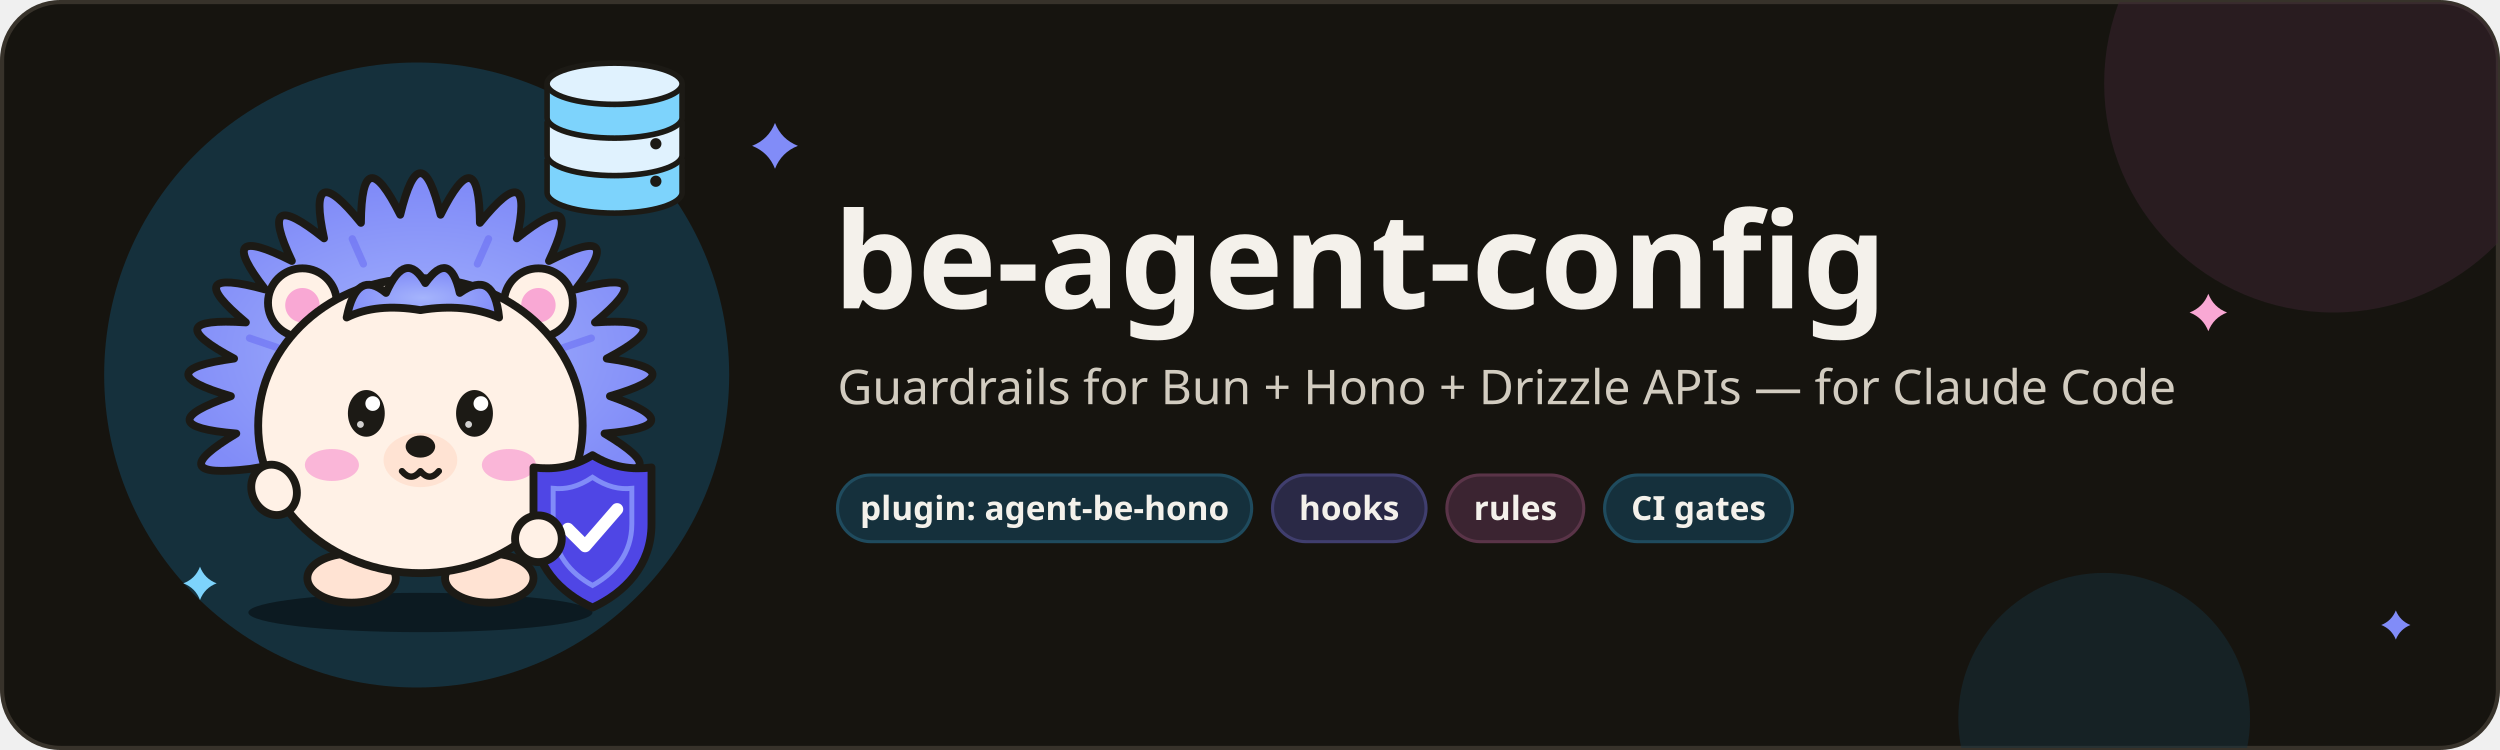
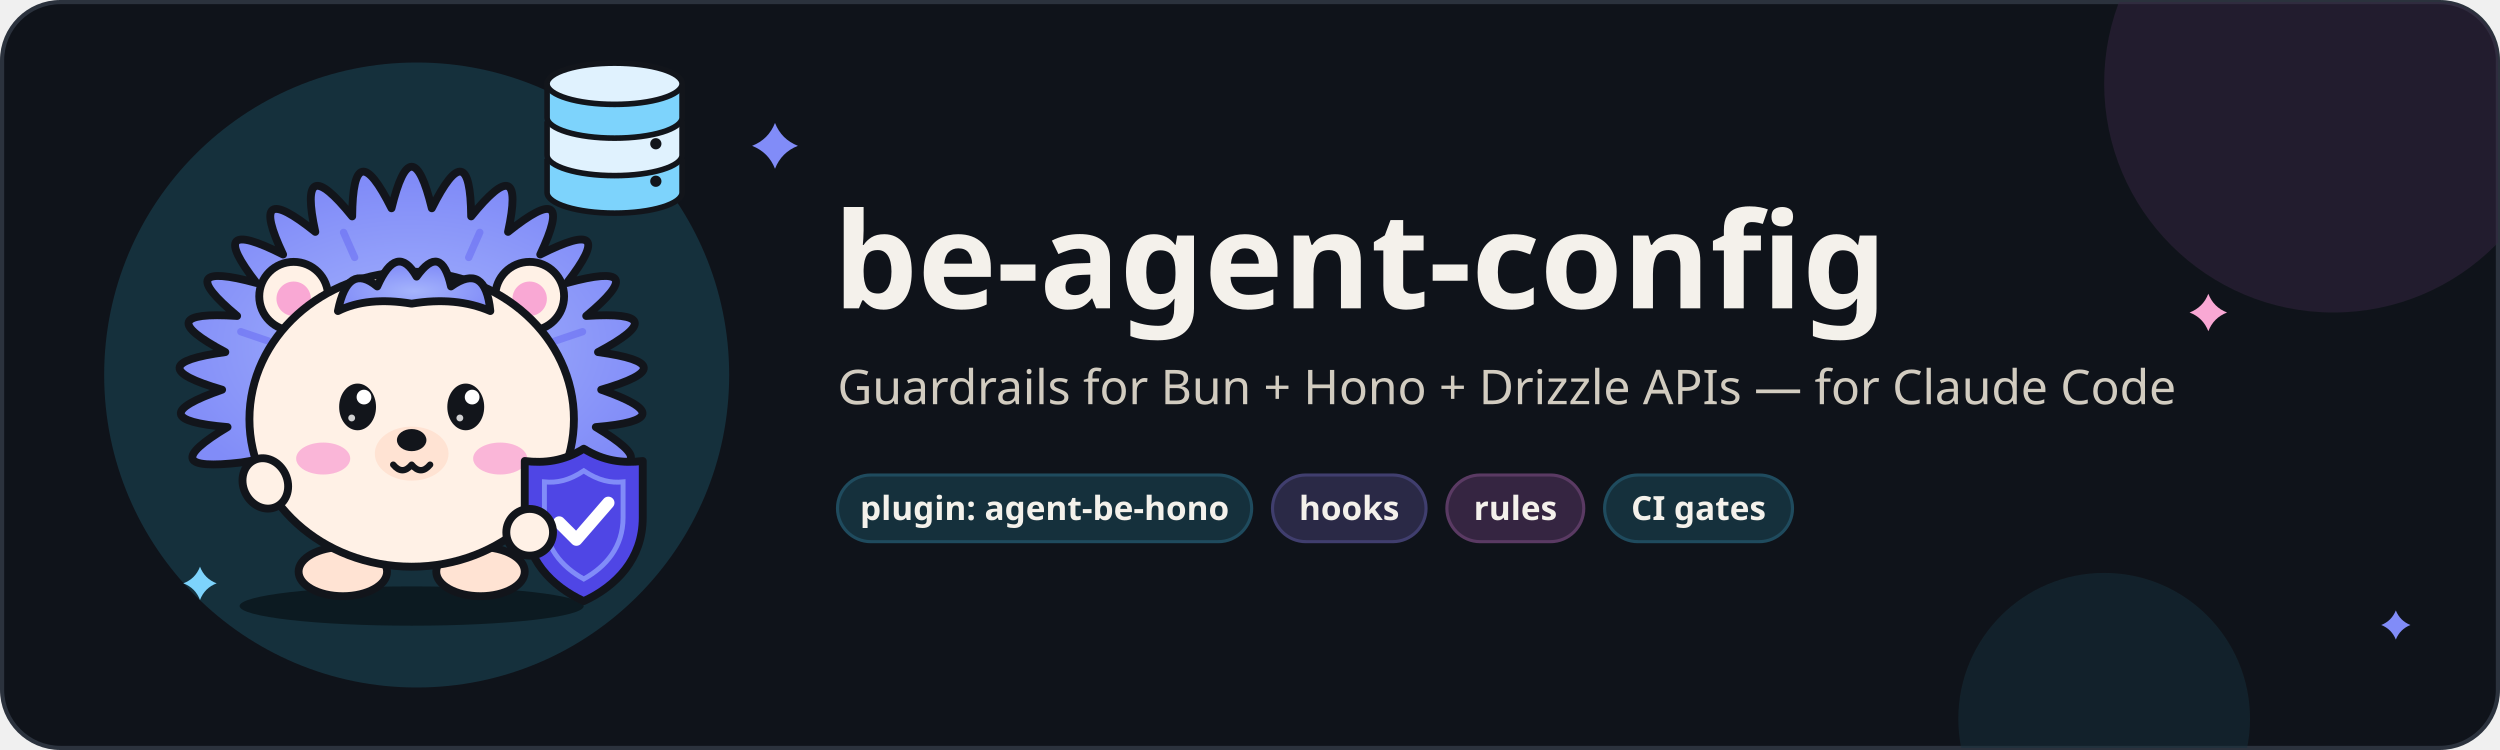
<svg xmlns="http://www.w3.org/2000/svg" viewBox="0 0 1200 360" role="img" aria-labelledby="t d">
  <defs>
    <style>.s{font-family:'Plus Jakarta Sans', system-ui, sans-serif}.m{font-family:ui-monospace, 'SF Mono', Menlo, Consolas, monospace;font-variant-ligatures:none}.eye,.tw,.blob{transform-box:fill-box;transform-origin:50% 50%}.eye{animation:blink 4.6s ease-in-out infinite}@keyframes blink{0%,93%,96%,100%{transform:scaleY(1)}94%,95%{transform:scaleY(.1)}}.glint{animation:glint 4.6s ease-in-out infinite}@keyframes glint{0%,93%,96%,100%{opacity:1}93.6%,95.4%{opacity:0}}.tw{animation:twinkle 6s ease-in-out infinite}.tw1{animation-delay:.6s}.tw2{animation-delay:2.1s}.tw3{animation-delay:3.6s}.tw4{animation-delay:5.1s}.tw5{animation-delay:1.35s}.tw6{animation-delay:2.85s}.tw7{animation-delay:4.35s}@keyframes twinkle{0%,32%,100%{transform:scale(1);opacity:1}10%{transform:scale(.85);opacity:.6}22%{transform:scale(1.1);opacity:1}}.blob{animation:drift-a 9s ease-in-out infinite}.blob2{animation-name:drift-b}.blob3{animation-name:drift-c}@keyframes drift-a{0%,100%{transform:translate(0,0)}50%{transform:translate(2px,-2px)}}@keyframes drift-b{0%,100%{transform:translate(0,0)}50%{transform:translate(-2.5px,2px)}}@keyframes drift-c{0%,100%{transform:translate(0,0)}50%{transform:translate(2px,-1.5px)}}@media (prefers-reduced-motion:reduce){*,*::before,*::after{animation:none!important}}</style>
    <filter id="sh" x="-10%" y="-10%" width="120%" height="140%">
      <feDropShadow dx="0" dy="4" stdDeviation="6" flood-color="#000000" flood-opacity="0.5" />
    </filter>
  </defs>
  <clipPath id="cc">
    <rect x="1" y="1" width="1198" height="358" rx="28" />
  </clipPath>
-   <rect x="1" y="1" width="1198" height="358" rx="28" fill="#16140f" stroke="#37322a" stroke-width="2" />
+   <rect x="1" y="1" width="1198" height="358" rx="28" fill="#0f131a" stroke="#2b323d" stroke-width="2" />
  <g clip-path="url(#cc)">
    <g class="blob">
      <circle cx="200" cy="180" r="150" fill="#15303c" />
    </g>
    <g class="blob blob2">
-       <circle cx="1120" cy="40" r="110" fill="#3b2431" opacity="0.5" />
+       <circle cx="1120" cy="40" r="110" fill="#352541" opacity="0.5" />
    </g>
    <g class="blob blob3">
      <circle cx="1010" cy="345" r="70" fill="#15303c" opacity="0.5" />
    </g>
  </g>
  <g class="tw tw1">
    <path d="M372,59Q375.1,66.9 383,70Q375.1,73.1 372,81Q368.9,73.1 361,70Q368.9,66.9 372,59Z" fill="#818cf8" opacity="1" />
  </g>
  <g class="tw tw2">
    <path d="M1060,141Q1062.5,147.5 1069,150Q1062.5,152.5 1060,159Q1057.5,152.5 1051,150Q1057.5,147.5 1060,141Z" fill="#f9a8d4" opacity="1" />
  </g>
  <g class="tw tw3">
    <path d="M96,272Q98.2,277.8 104,280Q98.2,282.2 96,288Q93.8,282.2 88,280Q93.8,277.8 96,272Z" fill="#7dd3fc" opacity="1" />
  </g>
  <g class="tw tw4">
    <path d="M1150,293Q1152,298 1157,300Q1152,302 1150,307Q1148,302 1143,300Q1148,298 1150,293Z" fill="#818cf8" opacity="1" />
  </g>
-   <g transform="translate(72 58) scale(1.18)">
+   <g transform="translate(67.8 54.9) scale(1.18)">
    <defs>
      <radialGradient id="mg" cx="50%" cy="60%" r="55%">
        <stop offset="0" stop-color="#a5b4fc" />
        <stop offset="1" stop-color="#818cf8" />
      </radialGradient>
    </defs>
    <ellipse cx="110" cy="200" rx="70" ry="8" fill="#000000" opacity="0.45" />
-     <path d="M110,130L40.7,141.6Q3.9,145.9 35.1,127.2Q-1.8,124.1 32.9,112Q-2.4,101.7 34.2,96.7Q2,79.6 39,82Q11.3,58.9 46.9,68.6Q25.1,40.5 57.7,57Q42.7,25.3 70.8,47.8Q63.4,13.8 85.8,41.5Q86.1,6.8 101.8,38.2Q110,4.4 118.2,38.2Q133.9,6.8 134.2,41.5Q156.6,13.8 149.2,47.8Q177.3,25.3 162.3,57Q194.9,40.5 173.1,68.6Q208.7,58.9 181,82Q218,79.6 185.8,96.7Q222.4,101.7 187.1,112Q221.8,124.1 184.9,127.2Q216.1,145.9 179.3,141.6Z" fill="url(#mg)" stroke="#1c1a15" stroke-width="3.2" stroke-linejoin="round" stroke-linecap="round" />
+     <path d="M110,130L40.7,141.6Q3.9,145.9 35.1,127.2Q-1.8,124.1 32.9,112Q-2.4,101.7 34.2,96.7Q2,79.6 39,82Q11.3,58.9 46.9,68.6Q25.1,40.5 57.7,57Q42.7,25.3 70.8,47.8Q63.4,13.8 85.8,41.5Q86.1,6.8 101.8,38.2Q110,4.4 118.2,38.2Q133.9,6.8 134.2,41.5Q156.6,13.8 149.2,47.8Q177.3,25.3 162.3,57Q194.9,40.5 173.1,68.6Q208.7,58.9 181,82Q218,79.6 185.8,96.7Q222.4,101.7 187.1,112Q221.8,124.1 184.9,127.2Q216.1,145.9 179.3,141.6Z" fill="url(#mg)" stroke="#12151b" stroke-width="3.2" stroke-linejoin="round" stroke-linecap="round" />
    <path d="M51.7,92.2L40.5,88.4" stroke="#6366f1" stroke-width="3" stroke-linecap="round" opacity=".5" />
    <path d="M65.4,71.7L56.8,64.1" stroke="#6366f1" stroke-width="3" stroke-linecap="round" opacity=".5" />
    <path d="M86.8,58.2L82.3,48" stroke="#6366f1" stroke-width="3" stroke-linecap="round" opacity=".5" />
    <path d="M133.2,58.2L137.7,48" stroke="#6366f1" stroke-width="3" stroke-linecap="round" opacity=".5" />
    <path d="M154.6,71.7L163.2,64.1" stroke="#6366f1" stroke-width="3" stroke-linecap="round" opacity=".5" />
    <path d="M168.3,92.2L179.5,88.4" stroke="#6366f1" stroke-width="3" stroke-linecap="round" opacity=".5" />
-     <circle cx="62" cy="74" r="14" fill="#fff1e6" stroke="#1c1a15" stroke-width="3.2" stroke-linejoin="round" stroke-linecap="round" />
+     <circle cx="62" cy="74" r="14" fill="#fff1e6" stroke="#12151b" stroke-width="3.2" stroke-linejoin="round" stroke-linecap="round" />
    <circle cx="62" cy="75" r="7" fill="#f9a8d4" />
-     <circle cx="158" cy="74" r="14" fill="#fff1e6" stroke="#1c1a15" stroke-width="3.2" stroke-linejoin="round" stroke-linecap="round" />
+     <circle cx="158" cy="74" r="14" fill="#fff1e6" stroke="#12151b" stroke-width="3.2" stroke-linejoin="round" stroke-linecap="round" />
    <circle cx="158" cy="75" r="7" fill="#f9a8d4" />
-     <ellipse cx="82" cy="186" rx="18" ry="10" fill="#ffe3d3" stroke="#1c1a15" stroke-width="3.2" stroke-linejoin="round" stroke-linecap="round" />
-     <ellipse cx="138" cy="186" rx="18" ry="10" fill="#ffe3d3" stroke="#1c1a15" stroke-width="3.2" stroke-linejoin="round" stroke-linecap="round" />
-     <ellipse cx="110" cy="124" rx="66" ry="60" fill="#fff1e6" stroke="#1c1a15" stroke-width="3.2" stroke-linejoin="round" stroke-linecap="round" />
-     <path d="M80,80Q84,60 96,70Q104,52 112,66Q122,52 126,70Q140,60 142,80Q128,74 110,77Q92,74 80,80Z" fill="url(#mg)" stroke="#1c1a15" stroke-width="3.2" stroke-linejoin="round" stroke-linecap="round" />
+     <ellipse cx="82" cy="186" rx="18" ry="10" fill="#ffe3d3" stroke="#12151b" stroke-width="3.2" stroke-linejoin="round" stroke-linecap="round" />
+     <ellipse cx="138" cy="186" rx="18" ry="10" fill="#ffe3d3" stroke="#12151b" stroke-width="3.2" stroke-linejoin="round" stroke-linecap="round" />
+     <ellipse cx="110" cy="124" rx="66" ry="60" fill="#fff1e6" stroke="#12151b" stroke-width="3.2" stroke-linejoin="round" stroke-linecap="round" />
+     <path d="M80,80Q84,60 96,70Q104,52 112,66Q122,52 126,70Q140,60 142,80Q128,74 110,77Q92,74 80,80Z" fill="url(#mg)" stroke="#12151b" stroke-width="3.2" stroke-linejoin="round" stroke-linecap="round" />
    <ellipse cx="74" cy="140" rx="11" ry="6.5" fill="#f9a8d4" opacity=".8" />
    <ellipse cx="146" cy="140" rx="11" ry="6.5" fill="#f9a8d4" opacity=".8" />
    <g class="eye">
-       <ellipse cx="88" cy="119" rx="7.5" ry="9.5" fill="#1c1a15" />
+       <ellipse cx="88" cy="119" rx="7.5" ry="9.5" fill="#12151b" />
      <g class="glint">
        <circle cx="90.6" cy="115" r="3" fill="#ffffff" />
        <circle cx="85.6" cy="123.5" r="1.4" fill="#ffffff" opacity=".8" />
      </g>
    </g>
    <g class="eye">
-       <ellipse cx="132" cy="119" rx="7.5" ry="9.5" fill="#1c1a15" />
+       <ellipse cx="132" cy="119" rx="7.5" ry="9.5" fill="#12151b" />
      <g class="glint">
        <circle cx="134.6" cy="115" r="3" fill="#ffffff" />
        <circle cx="129.6" cy="123.5" r="1.4" fill="#ffffff" opacity=".8" />
      </g>
    </g>
    <ellipse cx="110" cy="138" rx="15" ry="11" fill="#ffe3d3" />
-     <ellipse cx="110" cy="132.5" rx="6" ry="4.5" fill="#1c1a15" />
-     <path d="M102.5,142.5q3.75,4.5 7.5,0q3.75,4.5 7.5,0" fill="none" stroke="#1c1a15" stroke-width="2.6" stroke-linecap="round" stroke-linejoin="round" />
-     <ellipse cx="50" cy="152" rx="9" ry="10.5" fill="#fff1e6" stroke="#1c1a15" stroke-width="3.2" stroke-linejoin="round" stroke-linecap="round" transform="rotate(-25 46 150)" />
-     <path d="M180,136C188,141 196,142 204,141L204,164C204,181 193,192 180,198C167,192 156,181 156,164L156,141C164,142 172,141 180,136Z" fill="#4f46e5" stroke="#1c1a15" stroke-width="3.2" stroke-linejoin="round" stroke-linecap="round" />
+     <ellipse cx="110" cy="132.5" rx="6" ry="4.5" fill="#12151b" />
+     <path d="M102.5,142.5q3.75,4.5 7.5,0q3.75,4.5 7.5,0" fill="none" stroke="#12151b" stroke-width="2.6" stroke-linecap="round" stroke-linejoin="round" />
+     <ellipse cx="50" cy="152" rx="9" ry="10.5" fill="#fff1e6" stroke="#12151b" stroke-width="3.2" stroke-linejoin="round" stroke-linecap="round" transform="rotate(-25 46 150)" />
+     <path d="M180,136C188,141 196,142 204,141L204,164C204,181 193,192 180,198C167,192 156,181 156,164L156,141C164,142 172,141 180,136Z" fill="#4f46e5" stroke="#12151b" stroke-width="3.2" stroke-linejoin="round" stroke-linecap="round" />
    <path d="M180,145C186,149 191,150 196,149.5L196,164C196,176 189,184 180,189C171,184 164,176 164,164L164,149.5C169,150 174,149 180,145Z" fill="none" stroke="#818cf8" stroke-width="2" />
    <path d="M170,166l7,7l13,-15" fill="none" stroke="#ffffff" stroke-width="5" stroke-linecap="round" stroke-linejoin="round" />
-     <circle cx="158" cy="170" r="9.5" fill="#fff1e6" stroke="#1c1a15" stroke-width="3.2" stroke-linejoin="round" stroke-linecap="round" />
+     <circle cx="158" cy="170" r="9.5" fill="#fff1e6" stroke="#12151b" stroke-width="3.2" stroke-linejoin="round" stroke-linecap="round" />
  </g>
  <g transform="translate(250 24) scale(0.9)">
-     <path d="M14,58v18a36,11 0 0 0 72,0v-18" fill="#7dd3fc" stroke="#1c1a15" stroke-width="3" stroke-linejoin="round" />
-     <path d="M14,38v18a36,11 0 0 0 72,0v-18" fill="#e0f2fe" stroke="#1c1a15" stroke-width="3" stroke-linejoin="round" />
-     <path d="M14,18v18a36,11 0 0 0 72,0v-18" fill="#7dd3fc" stroke="#1c1a15" stroke-width="3" stroke-linejoin="round" />
-     <ellipse cx="50" cy="18" rx="36" ry="11" fill="#e0f2fe" stroke="#1c1a15" stroke-width="3" />
-     <circle cx="72" cy="50" r="3" fill="#1c1a15" />
-     <circle cx="72" cy="70" r="3" fill="#1c1a15" />
+     <path d="M14,58v18a36,11 0 0 0 72,0v-18" fill="#7dd3fc" stroke="#12151b" stroke-width="3" stroke-linejoin="round" />
+     <path d="M14,38v18a36,11 0 0 0 72,0v-18" fill="#e0f2fe" stroke="#12151b" stroke-width="3" stroke-linejoin="round" />
+     <path d="M14,18v18a36,11 0 0 0 72,0v-18" fill="#7dd3fc" stroke="#12151b" stroke-width="3" stroke-linejoin="round" />
+     <ellipse cx="50" cy="18" rx="36" ry="11" fill="#e0f2fe" stroke="#12151b" stroke-width="3" />
+     <circle cx="72" cy="50" r="3" fill="#12151b" />
+     <circle cx="72" cy="70" r="3" fill="#12151b" />
  </g>
  <text class="s" x="400" y="148" font-size="64" font-weight="800" fill="#f4f1eb">be-agent-config</text>
  <text class="s" x="402" y="194" font-size="23" font-weight="500" fill="#d2ccc0">Guardrails for Bun + Hono + Drizzle APIs — for Claude Code</text>
  <rect x="402" y="228" width="198.8" height="32" rx="16.0" fill="#15303c" stroke="#1f4b5e" stroke-width="1.5" />
  <text class="s" x="501.4" y="249.6" font-size="16" font-weight="600" fill="#f4f1eb" text-anchor="middle">plugin: agent-be-hono</text>
  <rect x="610.8" y="228" width="73.7" height="32" rx="16.0" fill="#2a2946" stroke="#403e6e" stroke-width="1.5" />
  <text class="s" x="647.6" y="249.6" font-size="16" font-weight="600" fill="#f4f1eb" text-anchor="middle">hooks</text>
-   <rect x="694.5" y="228" width="65.7" height="32" rx="16.0" fill="#3b2431" stroke="#5a3448" stroke-width="1.5" />
+   <rect x="694.5" y="228" width="65.7" height="32" rx="16.0" fill="#352541" stroke="#5a3a63" stroke-width="1.5" />
  <text class="s" x="727.4" y="249.6" font-size="16" font-weight="600" fill="#f4f1eb" text-anchor="middle">rules</text>
  <rect x="770.2" y="228" width="90.2" height="32" rx="16.0" fill="#15303c" stroke="#1f4b5e" stroke-width="1.5" />
  <text class="s" x="815.3" y="249.6" font-size="16" font-weight="600" fill="#f4f1eb" text-anchor="middle">CI gates</text>
</svg>
